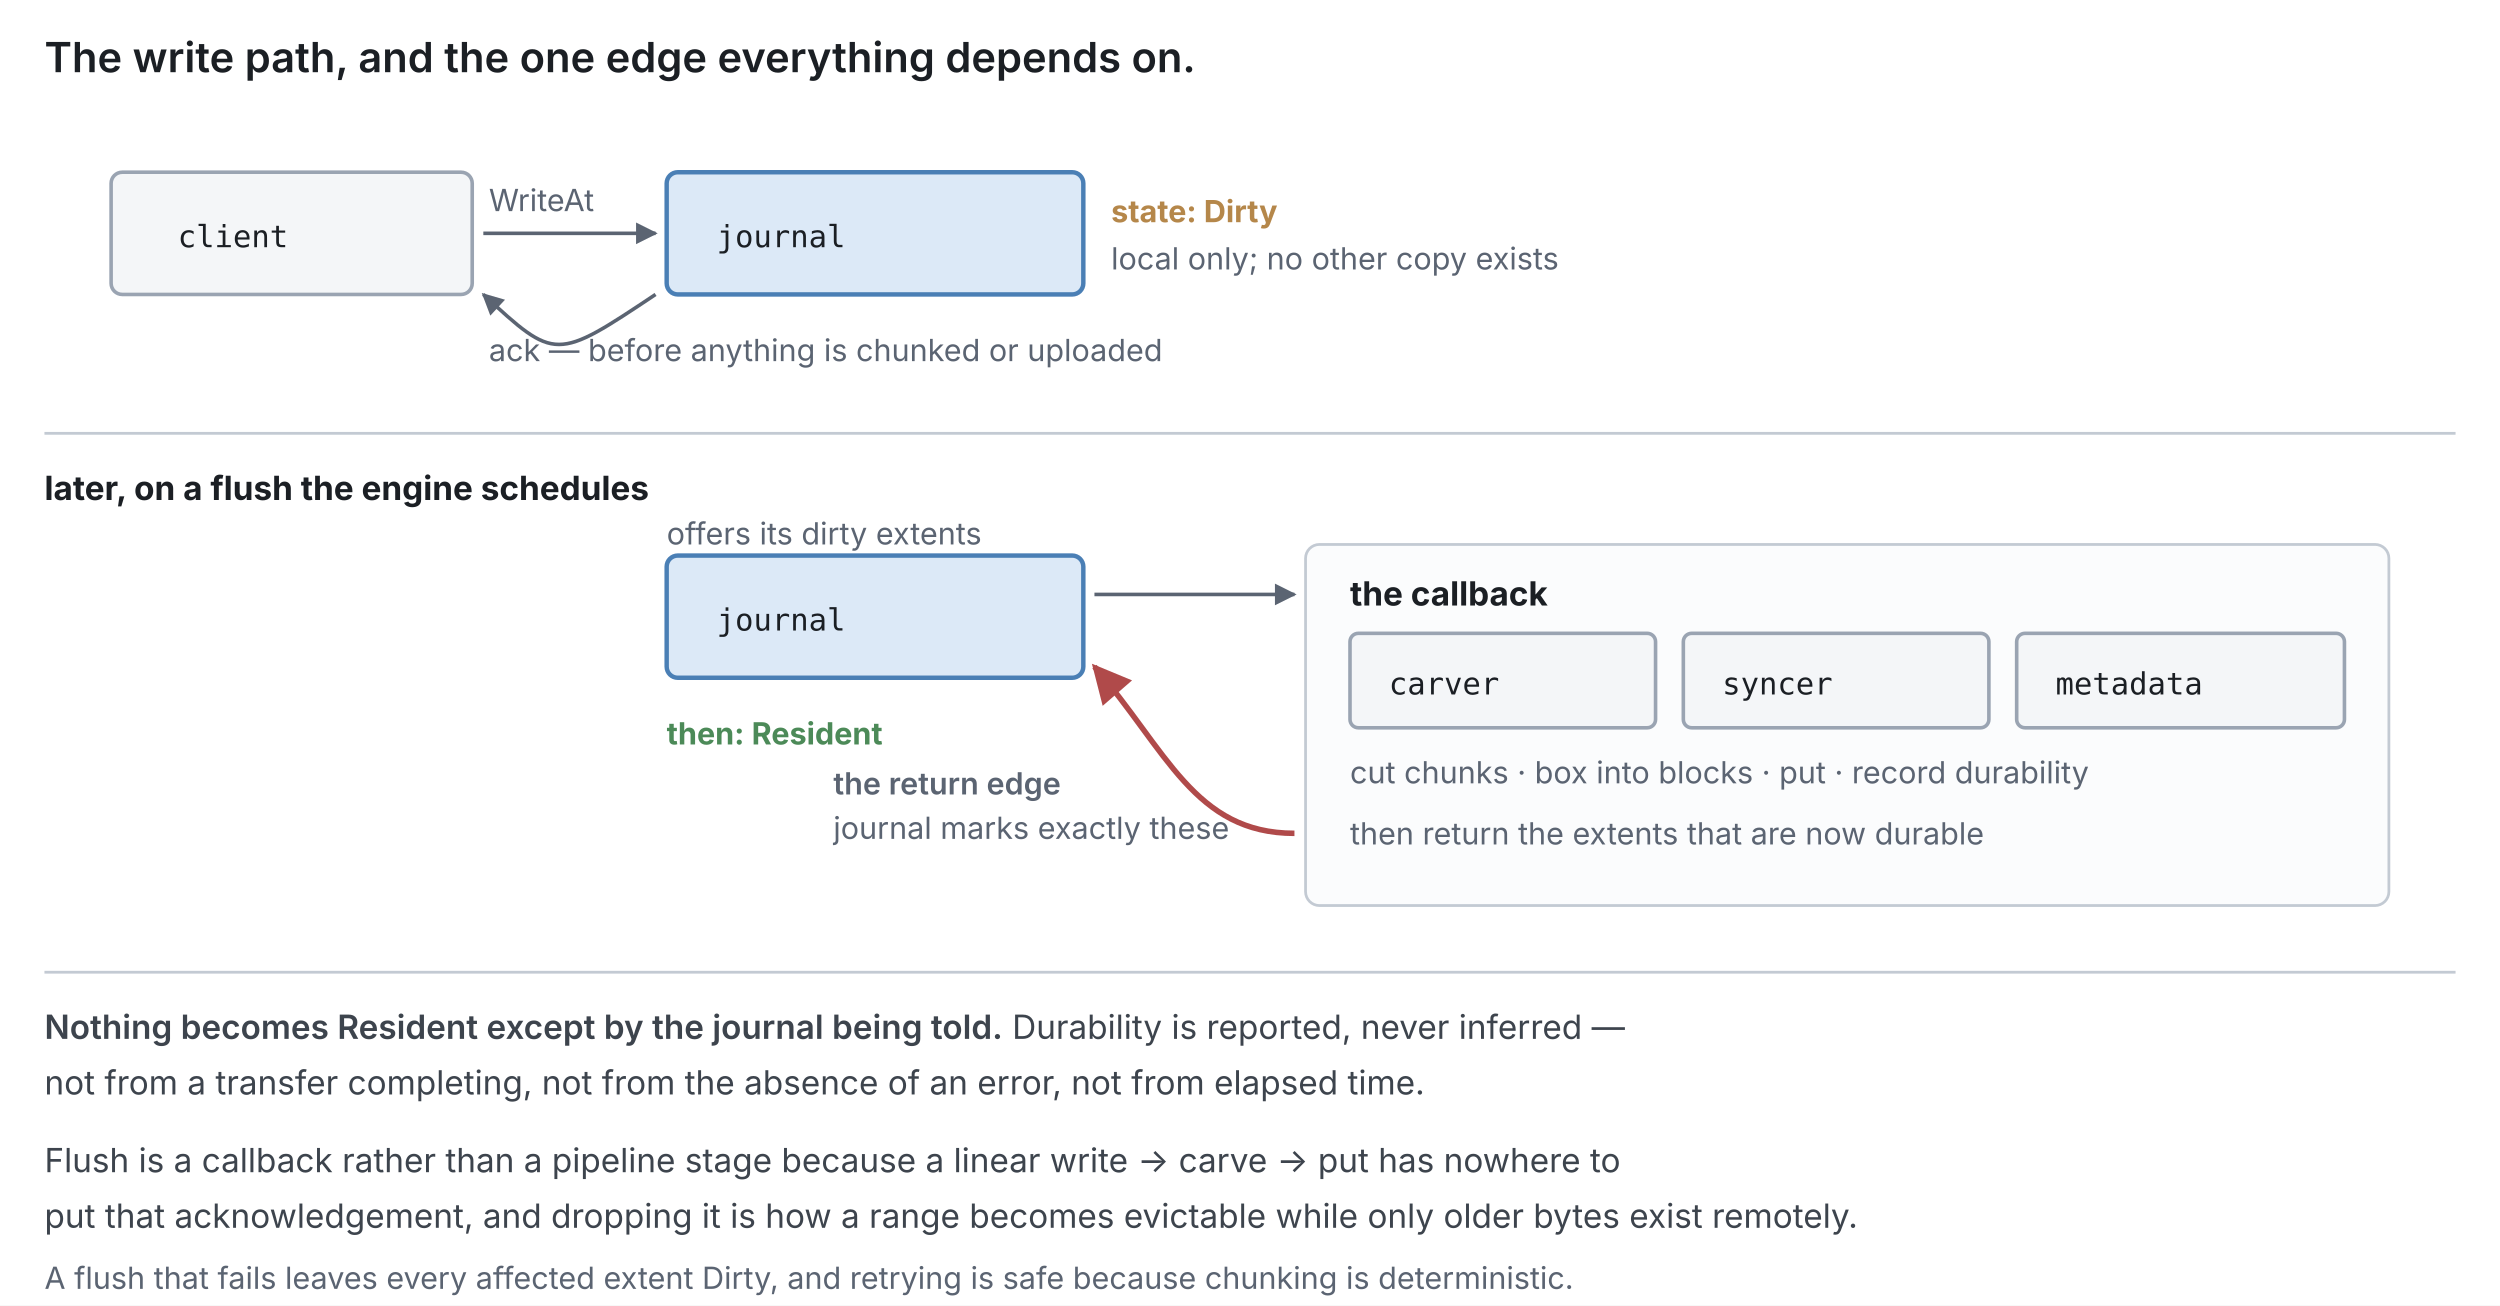
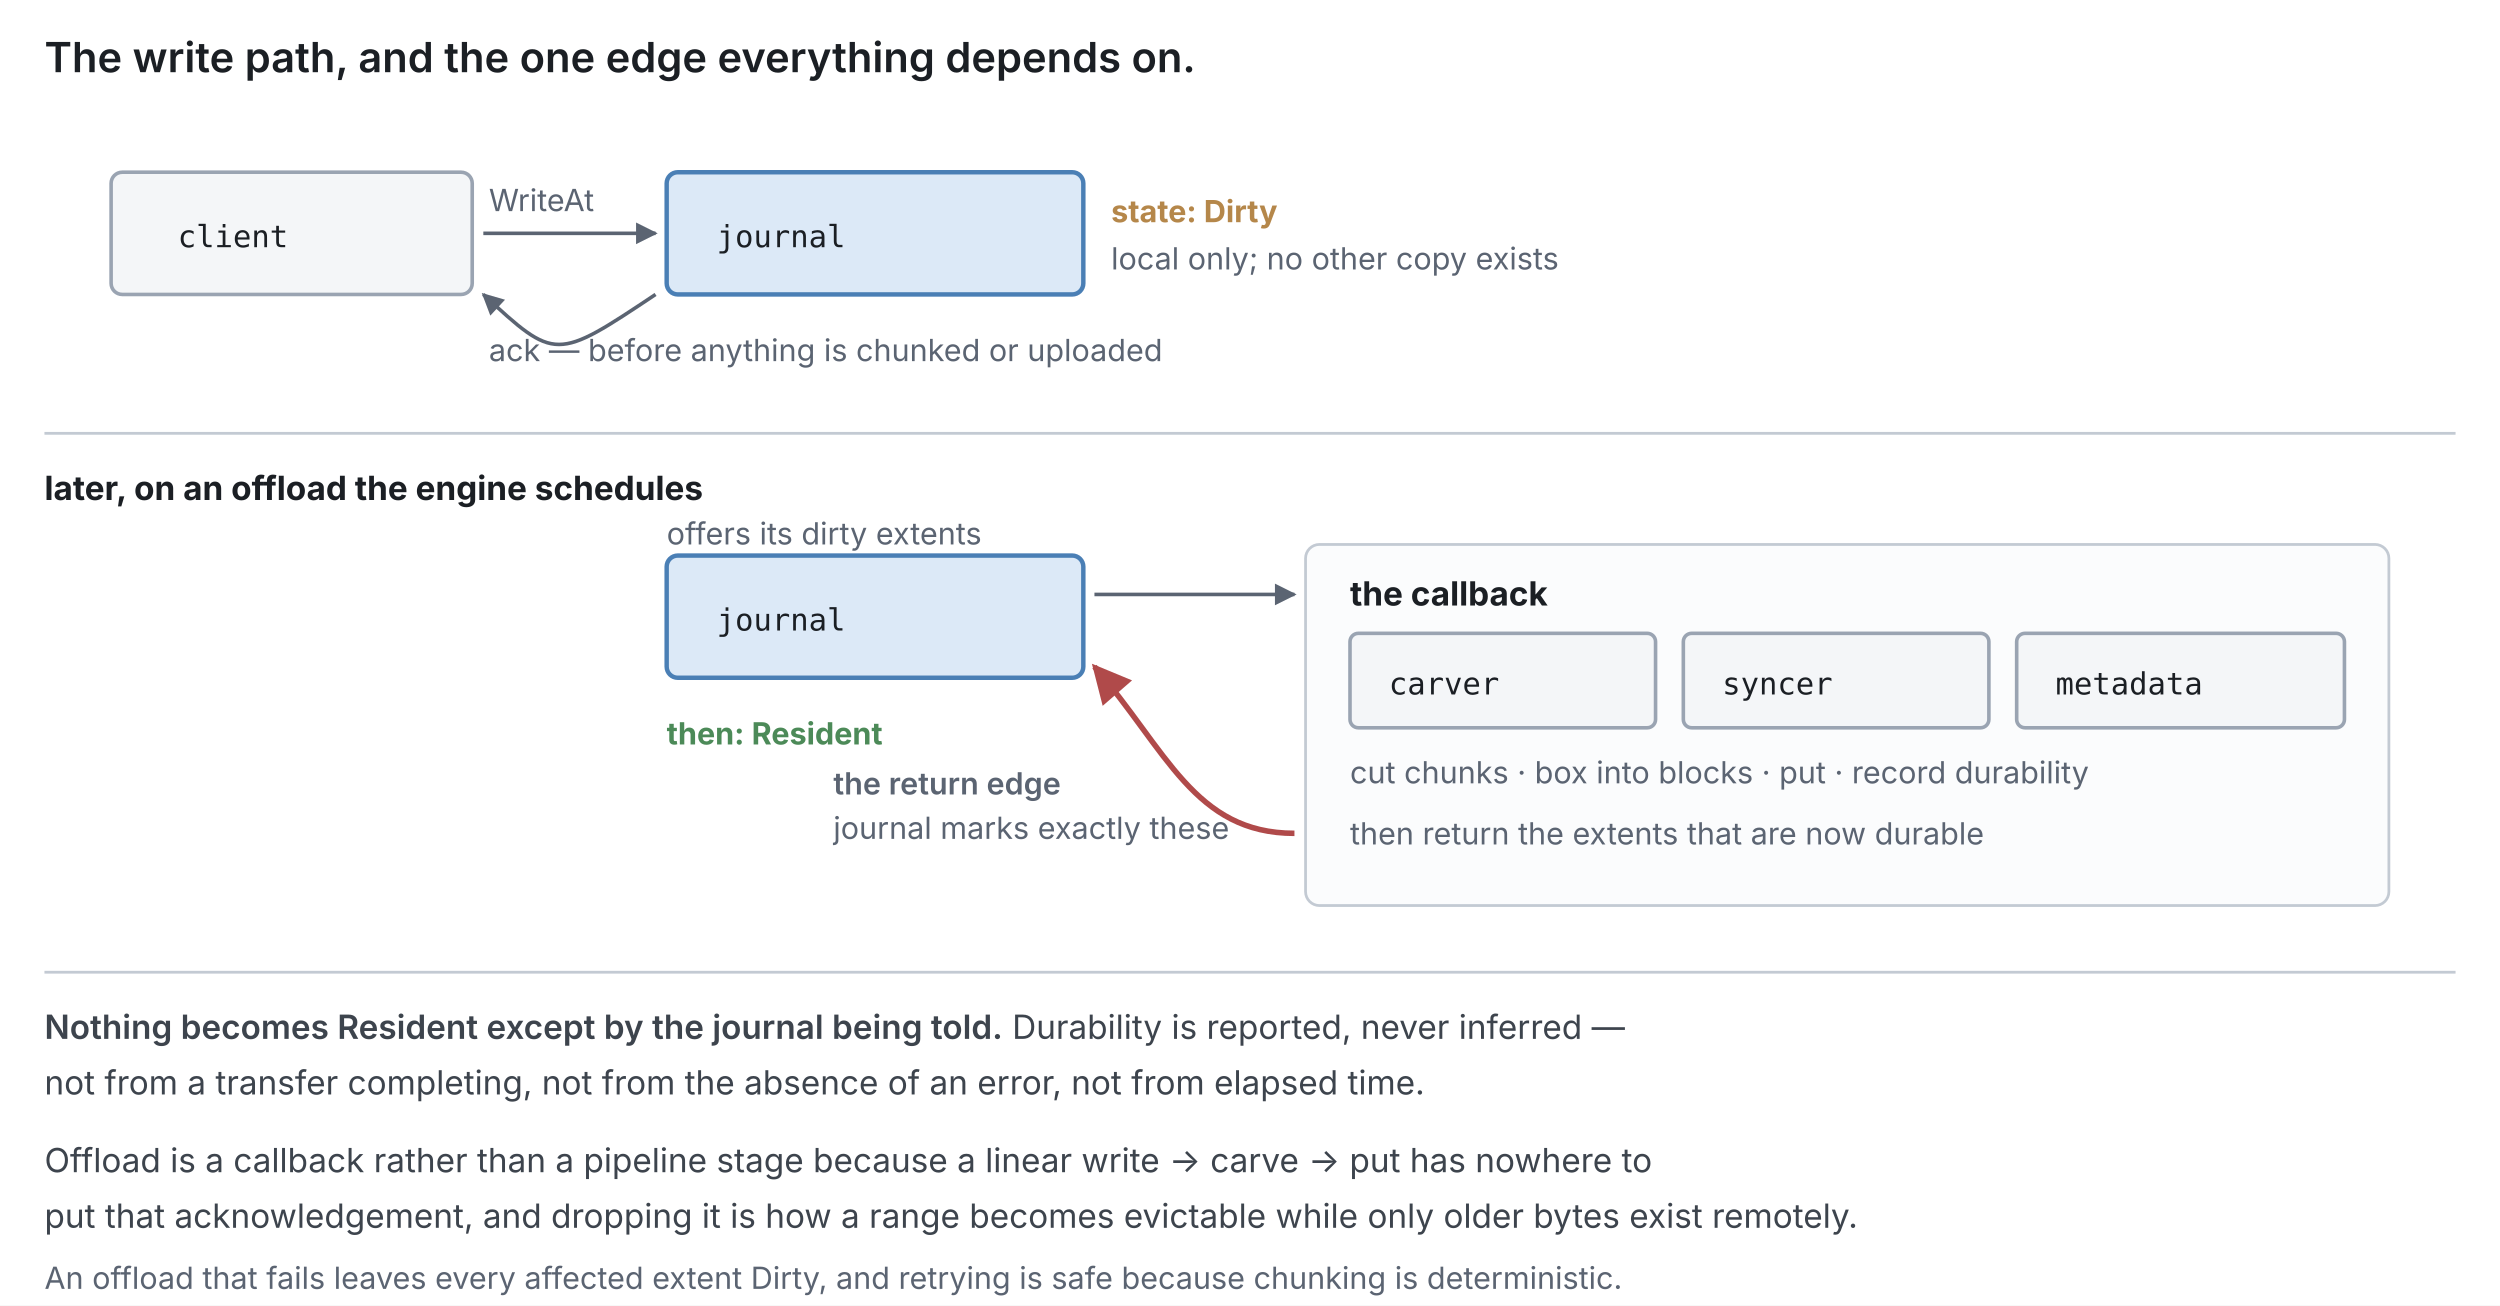
<svg xmlns="http://www.w3.org/2000/svg" viewBox="0 0 900 470" width="900" height="470" font-family="system-ui,-apple-system,Segoe UI,sans-serif">
  <defs>
    <marker id="f" viewBox="0 0 10 10" refX="9" refY="5" markerWidth="6" markerHeight="6" orient="auto-start-reverse">
      <path d="M0,0 L10,5 L0,10 z" fill="#5b6472" />
    </marker>
    <marker id="ret" viewBox="0 0 10 10" refX="9" refY="5" markerWidth="7" markerHeight="7" orient="auto-start-reverse">
      <path d="M0,0 L10,5 L0,10 z" fill="#b04a4a" />
    </marker>
    <style>
      .t{font-size:15px;font-weight:600;fill:#1b1f24}.h{font-size:12px;font-weight:700;fill:#1b1f24}
      .l{font-size:12px;fill:#3d444d}.s{font-size:11px;fill:#5b6472}
      .m{font-family:ui-monospace,SFMono-Regular,Menlo,monospace;font-size:11px;fill:#1b1f24}
      .box{fill:#f4f6f8;stroke:#9aa4b2;stroke-width:1.3}
      .j{fill:#dce9f7;stroke:#4a7fb5;stroke-width:1.6}
      .a{stroke:#5b6472;stroke-width:1.3;fill:none;marker-end:url(#f)}
      .r{stroke:#b04a4a;stroke-width:2;fill:none;marker-end:url(#ret)}
      .st{font-size:11px;font-weight:700}
    </style>
  </defs>
  <rect width="900" height="470" fill="#ffffff" />
  <text x="16" y="26" class="t">The write path, and the one edge everything depends on.</text>
  <rect x="40" y="62" width="130" height="44" rx="4" class="box" />
  <text x="64" y="89" class="m">client</text>
  <rect x="240" y="62" width="150" height="44" rx="4" class="j" />
  <text x="258" y="89" class="m">journal</text>
  <path d="M174,84 L236,84" class="a" />
  <text x="176" y="76" class="s">WriteAt</text>
  <path d="M236,106 C200,130 200,130 174,106" class="a" />
  <text x="176" y="130" class="s">ack — before anything is chunked or uploaded</text>
  <text x="400" y="80" class="st" fill="#b5874a">state: Dirty</text>
  <text x="400" y="97" class="s">local only; no other copy exists</text>
  <line x1="16" y1="156" x2="884" y2="156" stroke="#c3cad3" />
-   <text x="16" y="180" class="h">later, on a flush the engine schedules</text>
+   <text x="16" y="180" class="h">later, on an offload the engine schedules</text>
  <rect x="240" y="200" width="150" height="44" rx="4" class="j" />
  <text x="258" y="227" class="m">journal</text>
  <text x="240" y="196" class="s">offers its dirty extents</text>
  <rect x="470" y="196" width="390" height="130" rx="5" fill="#fbfcfd" stroke="#c3cad3" />
  <text x="486" y="218" class="h">the callback</text>
  <rect x="486" y="228" width="110" height="34" rx="3" class="box" />
  <text x="500" y="250" class="m">carver</text>
  <rect x="606" y="228" width="110" height="34" rx="3" class="box" />
  <text x="620" y="250" class="m">syncer</text>
  <rect x="726" y="228" width="118" height="34" rx="3" class="box" />
  <text x="740" y="250" class="m">metadata</text>
  <text x="486" y="282" class="s">cut chunks · box into blocks · put · record durability</text>
  <text x="486" y="304" class="s">then return the extents that are now durable</text>
  <path d="M394,214 L466,214" class="a" />
  <path d="M466,300 C430,300 420,270 394,240" class="r" />
  <text x="300" y="286" class="s" fill="#b04a4a" font-weight="600">the return edge</text>
  <text x="300" y="302" class="s" fill="#b04a4a">journal marks exactly these</text>
  <text x="240" y="268" class="st" fill="#4c8a58">then: Resident</text>
  <line x1="16" y1="350" x2="884" y2="350" stroke="#c3cad3" />
  <text x="16" y="374" class="l">
    <tspan font-weight="600">Nothing becomes Resident except by the journal being told.</tspan> Durability is reported, never inferred —</text>
  <text x="16" y="394" class="l">not from a transfer completing, not from the absence of an error, not from elapsed time.</text>
-   <text x="16" y="422" class="l">Flush is a callback rather than a pipeline stage because a linear write → carve → put has nowhere to</text>
+   <text x="16" y="422" class="l">Offload is a callback rather than a pipeline stage because a linear write → carve → put has nowhere to</text>
  <text x="16" y="442" class="l">put that acknowledgement, and dropping it is how a range becomes evictable while only older bytes exist remotely.</text>
-   <text x="16" y="464" class="s">A flush that fails leaves every affected extent Dirty, and retrying is safe because chunking is deterministic.</text>
+   <text x="16" y="464" class="s">An offload that fails leaves every affected extent Dirty, and retrying is safe because chunking is deterministic.</text>
</svg>
